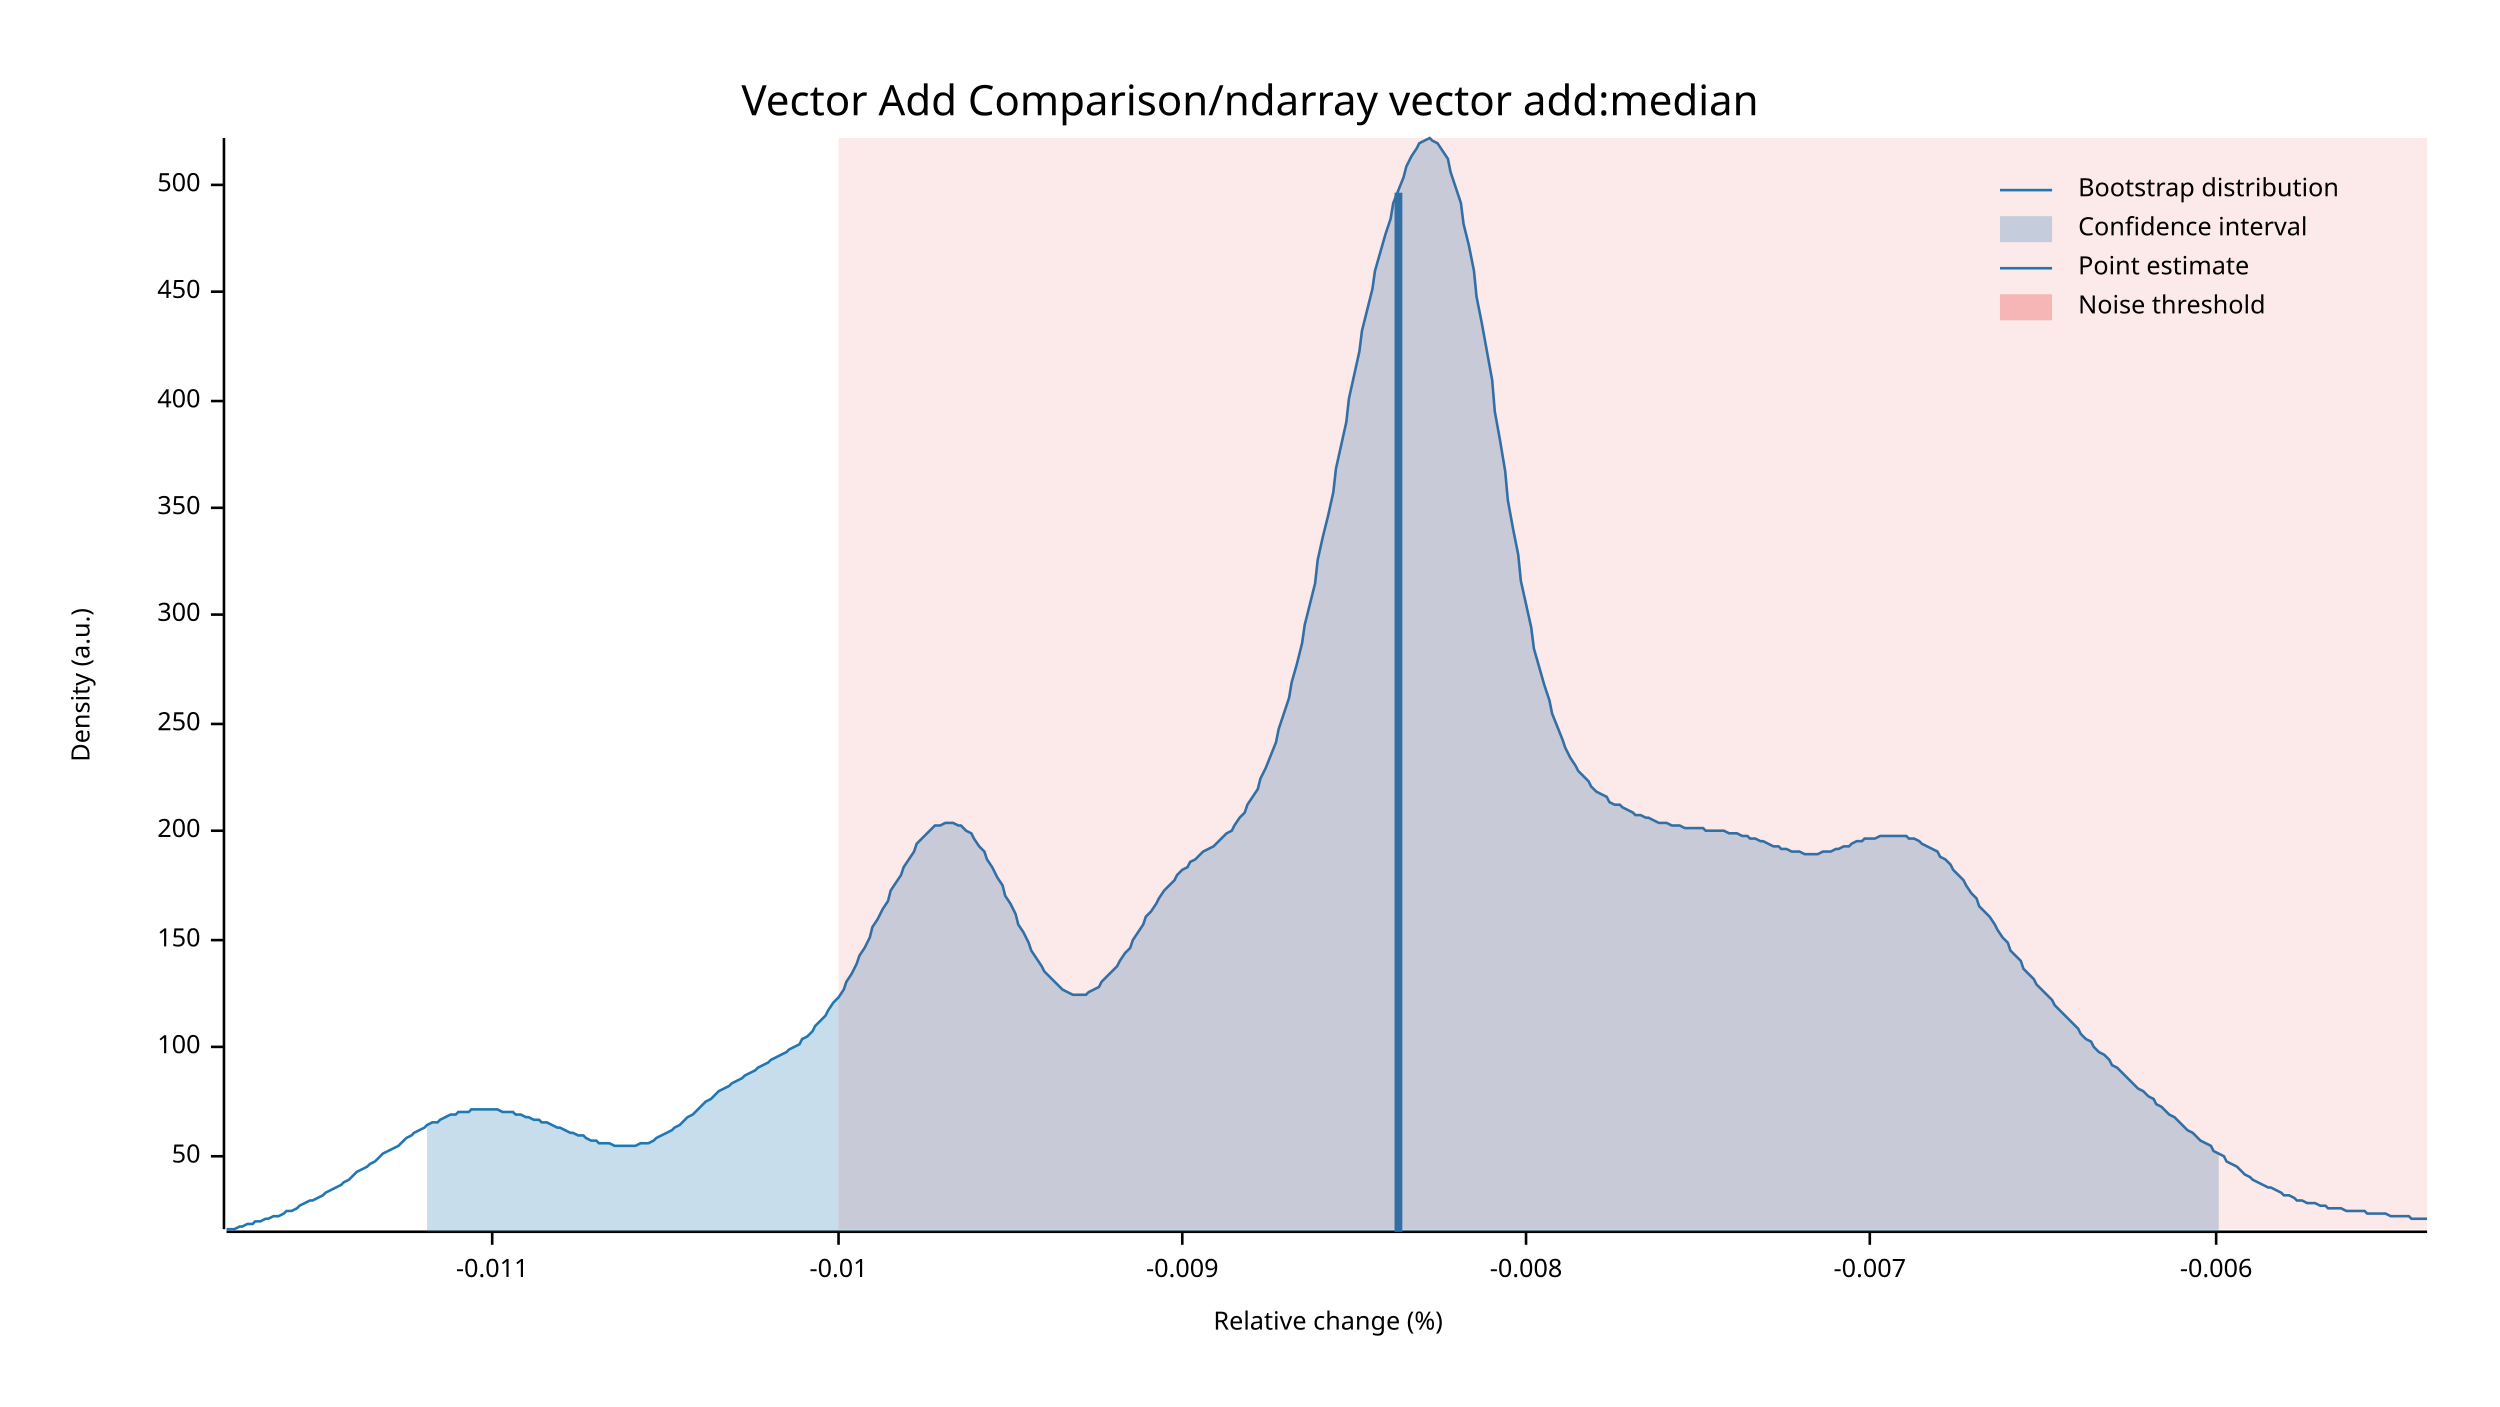
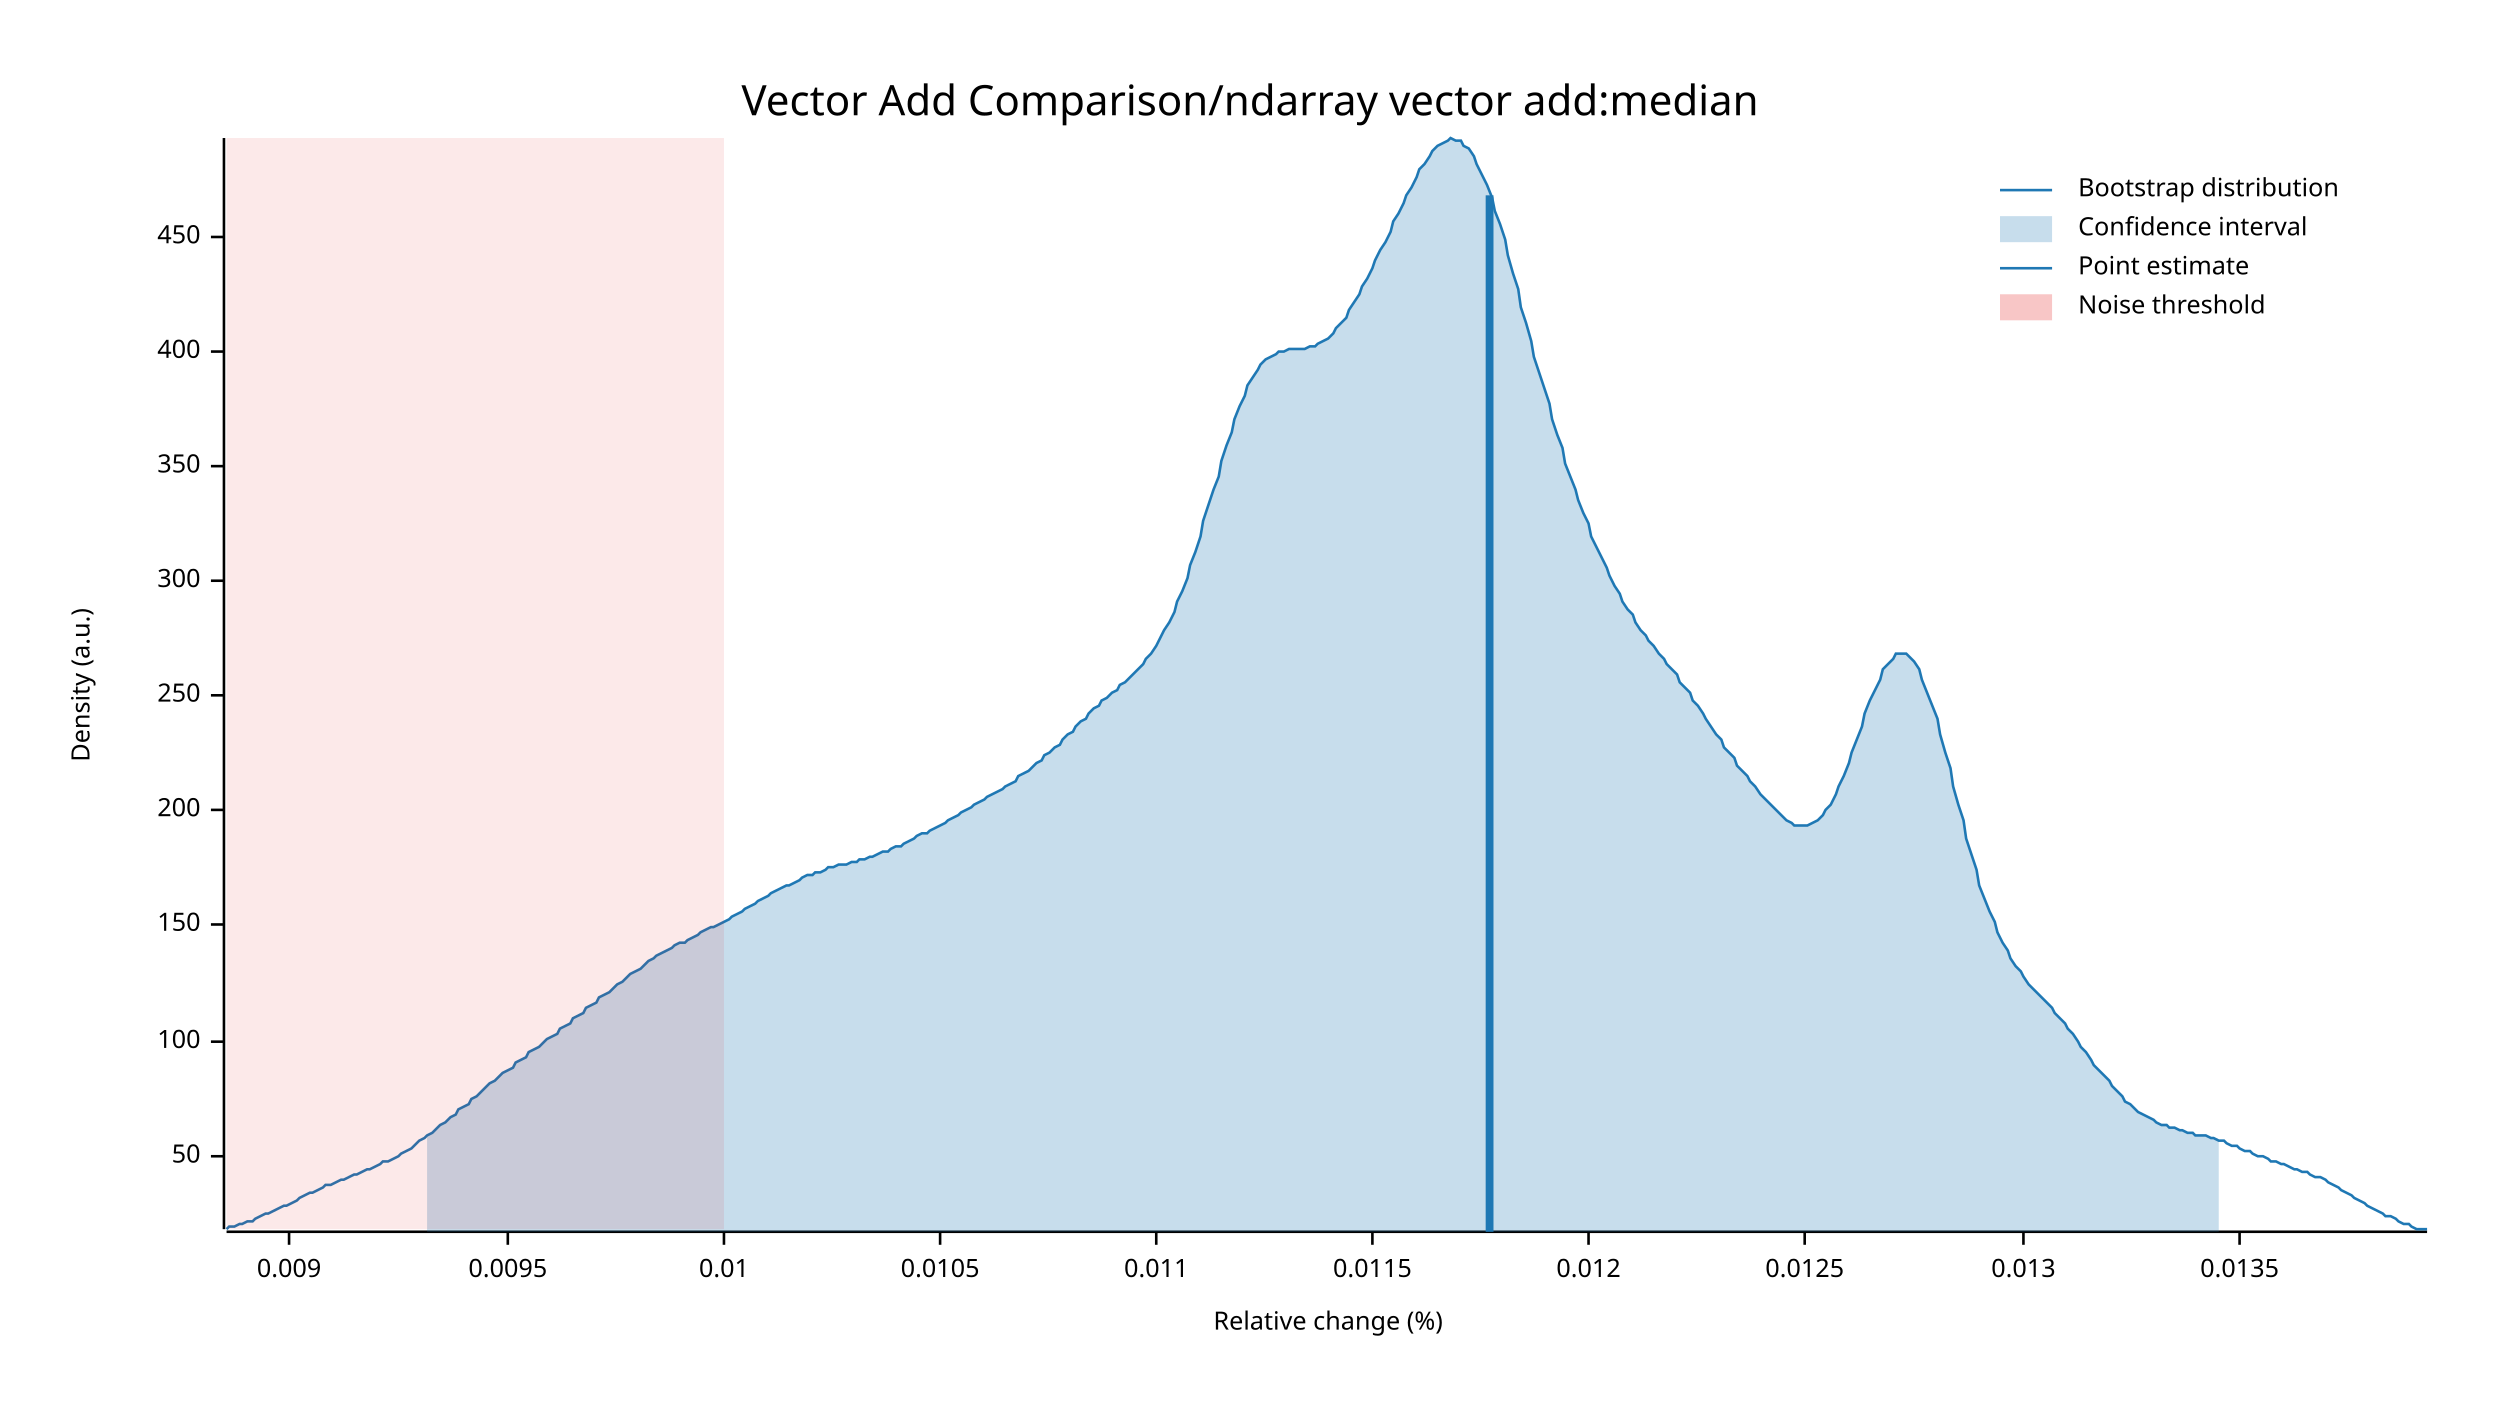
<svg xmlns="http://www.w3.org/2000/svg" width="960" height="540" viewBox="0 0 960 540">
  <text x="480" y="32" dy="0.76em" text-anchor="middle" font-family="sans-serif" font-size="16.129" opacity="1" fill="#000000">
Vector Add Comparison/ndarray vector add:median
</text>
  <text x="27" y="263" dy="0.76em" text-anchor="middle" font-family="sans-serif" font-size="9.677" opacity="1" fill="#000000" transform="rotate(270, 27, 263)">
Density (a.u.)
</text>
  <text x="510" y="513" dy="-0.5ex" text-anchor="middle" font-family="sans-serif" font-size="9.677" opacity="1" fill="#000000">
Relative change (%)
</text>
  <polyline fill="none" opacity="1" stroke="#000000" stroke-width="1" points="86,53 86,472 " />
  <text x="77" y="444" dy="0.5ex" text-anchor="end" font-family="sans-serif" font-size="9.677" opacity="1" fill="#000000">
50
</text>
  <polyline fill="none" opacity="1" stroke="#000000" stroke-width="1" points="81,444 86,444 " />
-   <text x="77" y="402" dy="0.5ex" text-anchor="end" font-family="sans-serif" font-size="9.677" opacity="1" fill="#000000">
+   <text x="77" y="400" dy="0.5ex" text-anchor="end" font-family="sans-serif" font-size="9.677" opacity="1" fill="#000000">
100
</text>
-   <polyline fill="none" opacity="1" stroke="#000000" stroke-width="1" points="81,402 86,402 " />
-   <text x="77" y="361" dy="0.5ex" text-anchor="end" font-family="sans-serif" font-size="9.677" opacity="1" fill="#000000">
+   <polyline fill="none" opacity="1" stroke="#000000" stroke-width="1" points="81,400 86,400 " />
+   <text x="77" y="355" dy="0.5ex" text-anchor="end" font-family="sans-serif" font-size="9.677" opacity="1" fill="#000000">
150
</text>
-   <polyline fill="none" opacity="1" stroke="#000000" stroke-width="1" points="81,361 86,361 " />
-   <text x="77" y="319" dy="0.5ex" text-anchor="end" font-family="sans-serif" font-size="9.677" opacity="1" fill="#000000">
+   <polyline fill="none" opacity="1" stroke="#000000" stroke-width="1" points="81,355 86,355 " />
+   <text x="77" y="311" dy="0.5ex" text-anchor="end" font-family="sans-serif" font-size="9.677" opacity="1" fill="#000000">
200
</text>
-   <polyline fill="none" opacity="1" stroke="#000000" stroke-width="1" points="81,319 86,319 " />
-   <text x="77" y="278" dy="0.5ex" text-anchor="end" font-family="sans-serif" font-size="9.677" opacity="1" fill="#000000">
+   <polyline fill="none" opacity="1" stroke="#000000" stroke-width="1" points="81,311 86,311 " />
+   <text x="77" y="267" dy="0.5ex" text-anchor="end" font-family="sans-serif" font-size="9.677" opacity="1" fill="#000000">
250
</text>
-   <polyline fill="none" opacity="1" stroke="#000000" stroke-width="1" points="81,278 86,278 " />
-   <text x="77" y="236" dy="0.5ex" text-anchor="end" font-family="sans-serif" font-size="9.677" opacity="1" fill="#000000">
+   <polyline fill="none" opacity="1" stroke="#000000" stroke-width="1" points="81,267 86,267 " />
+   <text x="77" y="223" dy="0.5ex" text-anchor="end" font-family="sans-serif" font-size="9.677" opacity="1" fill="#000000">
300
</text>
-   <polyline fill="none" opacity="1" stroke="#000000" stroke-width="1" points="81,236 86,236 " />
-   <text x="77" y="195" dy="0.5ex" text-anchor="end" font-family="sans-serif" font-size="9.677" opacity="1" fill="#000000">
+   <polyline fill="none" opacity="1" stroke="#000000" stroke-width="1" points="81,223 86,223 " />
+   <text x="77" y="179" dy="0.5ex" text-anchor="end" font-family="sans-serif" font-size="9.677" opacity="1" fill="#000000">
350
</text>
-   <polyline fill="none" opacity="1" stroke="#000000" stroke-width="1" points="81,195 86,195 " />
-   <text x="77" y="154" dy="0.5ex" text-anchor="end" font-family="sans-serif" font-size="9.677" opacity="1" fill="#000000">
+   <polyline fill="none" opacity="1" stroke="#000000" stroke-width="1" points="81,179 86,179 " />
+   <text x="77" y="135" dy="0.5ex" text-anchor="end" font-family="sans-serif" font-size="9.677" opacity="1" fill="#000000">
400
</text>
-   <polyline fill="none" opacity="1" stroke="#000000" stroke-width="1" points="81,154 86,154 " />
-   <text x="77" y="112" dy="0.5ex" text-anchor="end" font-family="sans-serif" font-size="9.677" opacity="1" fill="#000000">
+   <polyline fill="none" opacity="1" stroke="#000000" stroke-width="1" points="81,135 86,135 " />
+   <text x="77" y="91" dy="0.5ex" text-anchor="end" font-family="sans-serif" font-size="9.677" opacity="1" fill="#000000">
450
</text>
-   <polyline fill="none" opacity="1" stroke="#000000" stroke-width="1" points="81,112 86,112 " />
-   <text x="77" y="71" dy="0.5ex" text-anchor="end" font-family="sans-serif" font-size="9.677" opacity="1" fill="#000000">
- 500
+   <polyline fill="none" opacity="1" stroke="#000000" stroke-width="1" points="81,91 86,91 " />
+   <polyline fill="none" opacity="1" stroke="#000000" stroke-width="1" points="87,473 932,473 " />
+   <text x="111" y="483" dy="0.76em" text-anchor="middle" font-family="sans-serif" font-size="9.677" opacity="1" fill="#000000">
+ 0.009
</text>
-   <polyline fill="none" opacity="1" stroke="#000000" stroke-width="1" points="81,71 86,71 " />
-   <polyline fill="none" opacity="1" stroke="#000000" stroke-width="1" points="87,473 932,473 " />
-   <text x="189" y="483" dy="0.76em" text-anchor="middle" font-family="sans-serif" font-size="9.677" opacity="1" fill="#000000">
- -0.011
+   <polyline fill="none" opacity="1" stroke="#000000" stroke-width="1" points="111,473 111,478 " />
+   <text x="195" y="483" dy="0.76em" text-anchor="middle" font-family="sans-serif" font-size="9.677" opacity="1" fill="#000000">
+ 0.0095
</text>
-   <polyline fill="none" opacity="1" stroke="#000000" stroke-width="1" points="189,473 189,478 " />
-   <text x="322" y="483" dy="0.76em" text-anchor="middle" font-family="sans-serif" font-size="9.677" opacity="1" fill="#000000">
- -0.01
+   <polyline fill="none" opacity="1" stroke="#000000" stroke-width="1" points="195,473 195,478 " />
+   <text x="278" y="483" dy="0.76em" text-anchor="middle" font-family="sans-serif" font-size="9.677" opacity="1" fill="#000000">
+ 0.01
</text>
-   <polyline fill="none" opacity="1" stroke="#000000" stroke-width="1" points="322,473 322,478 " />
-   <text x="454" y="483" dy="0.76em" text-anchor="middle" font-family="sans-serif" font-size="9.677" opacity="1" fill="#000000">
- -0.009
+   <polyline fill="none" opacity="1" stroke="#000000" stroke-width="1" points="278,473 278,478 " />
+   <text x="361" y="483" dy="0.76em" text-anchor="middle" font-family="sans-serif" font-size="9.677" opacity="1" fill="#000000">
+ 0.0105
</text>
-   <polyline fill="none" opacity="1" stroke="#000000" stroke-width="1" points="454,473 454,478 " />
-   <text x="586" y="483" dy="0.76em" text-anchor="middle" font-family="sans-serif" font-size="9.677" opacity="1" fill="#000000">
- -0.008
+   <polyline fill="none" opacity="1" stroke="#000000" stroke-width="1" points="361,473 361,478 " />
+   <text x="444" y="483" dy="0.76em" text-anchor="middle" font-family="sans-serif" font-size="9.677" opacity="1" fill="#000000">
+ 0.011
</text>
-   <polyline fill="none" opacity="1" stroke="#000000" stroke-width="1" points="586,473 586,478 " />
-   <text x="718" y="483" dy="0.76em" text-anchor="middle" font-family="sans-serif" font-size="9.677" opacity="1" fill="#000000">
- -0.007
+   <polyline fill="none" opacity="1" stroke="#000000" stroke-width="1" points="444,473 444,478 " />
+   <text x="527" y="483" dy="0.76em" text-anchor="middle" font-family="sans-serif" font-size="9.677" opacity="1" fill="#000000">
+ 0.0115
</text>
-   <polyline fill="none" opacity="1" stroke="#000000" stroke-width="1" points="718,473 718,478 " />
-   <text x="851" y="483" dy="0.76em" text-anchor="middle" font-family="sans-serif" font-size="9.677" opacity="1" fill="#000000">
- -0.006
+   <polyline fill="none" opacity="1" stroke="#000000" stroke-width="1" points="527,473 527,478 " />
+   <text x="610" y="483" dy="0.76em" text-anchor="middle" font-family="sans-serif" font-size="9.677" opacity="1" fill="#000000">
+ 0.012
</text>
-   <polyline fill="none" opacity="1" stroke="#000000" stroke-width="1" points="851,473 851,478 " />
-   <polyline fill="none" opacity="1" stroke="#1F78B4" stroke-width="1" points="87,472 88,472 90,472 92,471 93,471 95,470 97,470 98,469 100,469 102,468 103,468 105,467 107,467 109,466 110,465 112,465 114,464 115,463 117,462 119,461 120,461 122,460 124,459 125,458 127,457 129,456 131,455 132,454 134,453 136,451 137,450 139,449 141,448 142,447 144,446 146,444 147,443 149,442 151,441 153,440 154,439 156,437 158,436 159,435 161,434 163,433 164,432 166,431 168,431 169,430 171,429 173,428 175,428 176,427 178,427 180,427 181,426 183,426 185,426 186,426 188,426 190,426 191,426 193,427 195,427 197,427 198,428 200,428 202,429 203,429 205,430 207,430 208,431 210,431 212,432 214,433 215,433 217,434 219,435 220,435 222,436 224,436 225,437 227,438 229,438 230,439 232,439 234,439 236,440 237,440 239,440 241,440 242,440 244,440 246,439 247,439 249,439 251,438 252,437 254,436 256,435 258,434 259,433 261,432 263,430 264,429 266,428 268,426 269,425 271,423 273,422 274,421 276,419 278,418 280,417 281,416 283,415 285,414 286,413 288,412 290,411 291,410 293,409 295,408 296,407 298,406 300,405 302,404 303,403 305,402 307,401 308,399 310,398 312,396 313,394 315,392 317,390 318,388 320,385 322,383 324,380 325,377 327,374 329,370 330,367 332,364 334,360 335,356 337,353 339,349 341,346 342,342 344,339 346,336 347,333 349,330 351,327 352,324 354,322 356,320 357,319 359,317 361,317 363,316 364,316 366,316 368,317 369,317 371,319 373,320 374,322 376,325 378,327 379,330 381,333 383,337 385,340 386,344 388,347 390,351 391,355 393,358 395,362 396,365 398,368 400,371 401,373 403,375 405,377 407,379 408,380 410,381 412,382 413,382 415,382 417,382 418,381 420,380 422,379 423,377 425,375 427,373 429,371 430,369 432,366 434,364 435,361 437,358 439,355 440,352 442,350 444,347 445,345 447,342 449,340 451,338 452,336 454,334 456,333 457,331 459,330 461,328 462,327 464,326 466,325 468,323 469,322 471,320 473,319 474,317 476,314 478,312 479,309 481,306 483,303 484,299 486,295 488,290 490,285 491,280 493,274 495,268 496,262 498,255 500,247 501,240 503,232 505,224 506,215 508,206 510,198 512,189 513,180 515,171 517,162 518,153 520,144 522,135 523,127 525,119 527,111 528,104 530,97 532,90 534,84 535,78 537,73 539,68 540,64 542,60 544,57 545,55 547,54 549,53 550,54 552,55 554,58 556,61 557,66 559,72 561,78 562,86 564,94 566,104 567,114 569,124 571,135 573,146 574,158 576,169 578,181 579,192 581,203 583,213 584,223 586,232 588,241 589,249 591,256 593,263 595,269 596,274 598,279 600,284 601,287 603,291 605,294 606,296 608,298 610,300 611,302 613,304 615,305 617,306 618,308 620,309 622,309 623,310 625,311 627,312 628,313 630,313 632,314 633,314 635,315 637,316 639,316 640,316 642,317 644,317 645,317 647,318 649,318 650,318 652,318 654,318 655,319 657,319 659,319 661,319 662,319 664,320 666,320 667,320 669,321 671,321 672,322 674,322 676,323 677,323 679,324 681,325 683,325 684,326 686,326 688,327 689,327 691,327 693,328 694,328 696,328 698,328 700,327 701,327 703,327 705,326 706,326 708,325 710,325 711,324 713,323 715,323 716,322 718,322 720,322 722,321 723,321 725,321 727,321 728,321 730,321 732,321 733,322 735,322 737,323 738,324 740,325 742,326 744,327 745,329 747,330 749,332 750,334 752,336 754,338 755,340 757,343 759,345 760,348 762,350 764,352 766,355 767,357 769,360 771,362 772,365 774,367 776,369 777,372 779,374 781,376 782,378 784,380 786,382 788,384 789,386 791,388 793,390 794,391 796,393 798,395 799,397 801,399 803,400 804,402 806,404 808,405 810,407 811,409 813,410 815,412 816,413 818,415 820,417 821,418 823,419 825,421 827,422 828,424 830,425 832,427 833,428 835,429 837,431 838,432 840,434 842,435 843,436 845,438 847,439 849,440 850,442 852,443 854,444 855,446 857,447 859,448 860,449 862,451 864,452 865,453 867,454 869,455 871,456 872,456 874,457 876,458 877,459 879,459 881,460 882,461 884,461 886,462 887,462 889,462 891,463 893,463 894,464 896,464 898,464 899,464 901,465 903,465 904,465 906,465 908,465 909,466 911,466 913,466 915,466 916,466 918,467 920,467 921,467 923,467 925,467 926,468 928,468 930,468 932,468 " />
-   <polygon opacity="0.25" fill="#1F78B4" points="164,432 166,431 168,431 169,430 171,429 173,428 175,428 176,427 178,427 180,427 181,426 183,426 185,426 186,426 188,426 190,426 191,426 193,427 195,427 197,427 198,428 200,428 202,429 203,429 205,430 207,430 208,431 210,431 212,432 214,433 215,433 217,434 219,435 220,435 222,436 224,436 225,437 227,438 229,438 230,439 232,439 234,439 236,440 237,440 239,440 241,440 242,440 244,440 246,439 247,439 249,439 251,438 252,437 254,436 256,435 258,434 259,433 261,432 263,430 264,429 266,428 268,426 269,425 271,423 273,422 274,421 276,419 278,418 280,417 281,416 283,415 285,414 286,413 288,412 290,411 291,410 293,409 295,408 296,407 298,406 300,405 302,404 303,403 305,402 307,401 308,399 310,398 312,396 313,394 315,392 317,390 318,388 320,385 322,383 324,380 325,377 327,374 329,370 330,367 332,364 334,360 335,356 337,353 339,349 341,346 342,342 344,339 346,336 347,333 349,330 351,327 352,324 354,322 356,320 357,319 359,317 361,317 363,316 364,316 366,316 368,317 369,317 371,319 373,320 374,322 376,325 378,327 379,330 381,333 383,337 385,340 386,344 388,347 390,351 391,355 393,358 395,362 396,365 398,368 400,371 401,373 403,375 405,377 407,379 408,380 410,381 412,382 413,382 415,382 417,382 418,381 420,380 422,379 423,377 425,375 427,373 429,371 430,369 432,366 434,364 435,361 437,358 439,355 440,352 442,350 444,347 445,345 447,342 449,340 451,338 452,336 454,334 456,333 457,331 459,330 461,328 462,327 464,326 466,325 468,323 469,322 471,320 473,319 474,317 476,314 478,312 479,309 481,306 483,303 484,299 486,295 488,290 490,285 491,280 493,274 495,268 496,262 498,255 500,247 501,240 503,232 505,224 506,215 508,206 510,198 512,189 513,180 515,171 517,162 518,153 520,144 522,135 523,127 525,119 527,111 528,104 530,97 532,90 534,84 535,78 537,73 539,68 540,64 542,60 544,57 545,55 547,54 549,53 550,54 552,55 554,58 556,61 557,66 559,72 561,78 562,86 564,94 566,104 567,114 569,124 571,135 573,146 574,158 576,169 578,181 579,192 581,203 583,213 584,223 586,232 588,241 589,249 591,256 593,263 595,269 596,274 598,279 600,284 601,287 603,291 605,294 606,296 608,298 610,300 611,302 613,304 615,305 617,306 618,308 620,309 622,309 623,310 625,311 627,312 628,313 630,313 632,314 633,314 635,315 637,316 639,316 640,316 642,317 644,317 645,317 647,318 649,318 650,318 652,318 654,318 655,319 657,319 659,319 661,319 662,319 664,320 666,320 667,320 669,321 671,321 672,322 674,322 676,323 677,323 679,324 681,325 683,325 684,326 686,326 688,327 689,327 691,327 693,328 694,328 696,328 698,328 700,327 701,327 703,327 705,326 706,326 708,325 710,325 711,324 713,323 715,323 716,322 718,322 720,322 722,321 723,321 725,321 727,321 728,321 730,321 732,321 733,322 735,322 737,323 738,324 740,325 742,326 744,327 745,329 747,330 749,332 750,334 752,336 754,338 755,340 757,343 759,345 760,348 762,350 764,352 766,355 767,357 769,360 771,362 772,365 774,367 776,369 777,372 779,374 781,376 782,378 784,380 786,382 788,384 789,386 791,388 793,390 794,391 796,393 798,395 799,397 801,399 803,400 804,402 806,404 808,405 810,407 811,409 813,410 815,412 816,413 818,415 820,417 821,418 823,419 825,421 827,422 828,424 830,425 832,427 833,428 835,429 837,431 838,432 840,434 842,435 843,436 845,438 847,439 849,440 850,442 852,443 852,473 164,473 " />
-   <polyline fill="none" opacity="1" stroke="#1F78B4" stroke-width="3" points="537,473 537,74 " />
-   <rect x="322" y="53" width="610" height="419" opacity="0.1" fill="#E31A1C" stroke="none" />
+   <polyline fill="none" opacity="1" stroke="#000000" stroke-width="1" points="610,473 610,478 " />
+   <text x="693" y="483" dy="0.76em" text-anchor="middle" font-family="sans-serif" font-size="9.677" opacity="1" fill="#000000">
+ 0.0125
+ </text>
+   <polyline fill="none" opacity="1" stroke="#000000" stroke-width="1" points="693,473 693,478 " />
+   <text x="777" y="483" dy="0.76em" text-anchor="middle" font-family="sans-serif" font-size="9.677" opacity="1" fill="#000000">
+ 0.013
+ </text>
+   <polyline fill="none" opacity="1" stroke="#000000" stroke-width="1" points="777,473 777,478 " />
+   <text x="860" y="483" dy="0.76em" text-anchor="middle" font-family="sans-serif" font-size="9.677" opacity="1" fill="#000000">
+ 0.0135
+ </text>
+   <polyline fill="none" opacity="1" stroke="#000000" stroke-width="1" points="860,473 860,478 " />
+   <polyline fill="none" opacity="1" stroke="#1F78B4" stroke-width="1" points="87,472 88,471 90,471 92,470 93,470 95,469 97,469 98,468 100,467 102,466 103,466 105,465 107,464 109,463 110,463 112,462 114,461 115,460 117,459 119,458 120,458 122,457 124,456 125,455 127,455 129,454 131,453 132,453 134,452 136,451 137,451 139,450 141,449 142,449 144,448 146,447 147,446 149,446 151,445 153,444 154,443 156,442 158,441 159,440 161,438 163,437 164,436 166,435 168,433 169,432 171,431 173,429 175,428 176,426 178,425 180,424 181,422 183,421 185,419 186,418 188,416 190,415 191,414 193,412 195,411 197,410 198,408 200,407 202,406 203,404 205,403 207,402 208,401 210,399 212,398 214,397 215,395 217,394 219,393 220,391 222,390 224,389 225,387 227,386 229,385 230,383 232,382 234,381 236,379 237,378 239,377 241,375 242,374 244,373 246,372 247,371 249,369 251,368 252,367 254,366 256,365 258,364 259,363 261,362 263,362 264,361 266,360 268,359 269,358 271,357 273,356 274,356 276,355 278,354 280,353 281,352 283,351 285,350 286,349 288,348 290,347 291,346 293,345 295,344 296,343 298,342 300,341 302,340 303,340 305,339 307,338 308,337 310,336 312,336 313,335 315,335 317,334 318,333 320,333 322,332 324,332 325,332 327,331 329,331 330,330 332,330 334,329 335,329 337,328 339,327 341,327 342,326 344,325 346,325 347,324 349,323 351,322 352,321 354,320 356,320 357,319 359,318 361,317 363,316 364,315 366,314 368,313 369,312 371,311 373,310 374,309 376,308 378,307 379,306 381,305 383,304 385,303 386,302 388,301 390,300 391,298 393,297 395,296 396,295 398,293 400,292 401,290 403,289 405,287 407,286 408,284 410,282 412,281 413,279 415,277 417,276 418,274 420,272 422,271 423,269 425,268 427,266 429,265 430,263 432,262 434,260 435,259 437,257 439,255 440,253 442,251 444,248 445,246 447,242 449,239 451,235 452,231 454,227 456,222 457,217 459,212 461,206 462,200 464,194 466,188 468,183 469,177 471,171 473,166 474,161 476,156 478,152 479,148 481,145 483,142 484,140 486,138 488,137 490,136 491,135 493,135 495,134 496,134 498,134 500,134 501,134 503,133 505,133 506,132 508,131 510,130 512,128 513,126 515,124 517,122 518,119 520,116 522,113 523,110 525,107 527,103 528,100 530,96 532,93 534,89 535,85 537,82 539,78 540,75 542,72 544,68 545,65 547,63 549,60 550,58 552,56 554,55 556,54 557,53 559,54 561,54 562,56 564,57 566,60 567,63 569,67 571,71 573,76 574,81 576,86 578,92 579,98 581,105 583,111 584,118 586,124 588,131 589,137 591,143 593,149 595,155 596,161 598,167 600,172 601,178 603,183 605,188 606,192 608,197 610,201 611,206 613,210 615,214 617,218 618,221 620,225 622,228 623,231 625,234 627,236 628,239 630,242 632,244 633,246 635,248 637,251 639,253 640,255 642,257 644,259 645,262 647,264 649,266 650,269 652,271 654,274 655,276 657,279 659,282 661,284 662,287 664,289 666,291 667,294 669,296 671,298 672,300 674,302 676,305 677,306 679,308 681,310 683,312 684,313 686,315 688,316 689,317 691,317 693,317 694,317 696,316 698,315 700,313 701,311 703,309 705,305 706,302 708,298 710,293 711,289 713,284 715,279 716,274 718,269 720,265 722,261 723,257 725,255 727,253 728,251 730,251 732,251 733,252 735,254 737,257 738,261 740,266 742,271 744,276 745,282 747,289 749,295 750,302 752,309 754,315 755,322 757,328 759,334 760,340 762,345 764,350 766,354 767,358 769,362 771,365 772,368 774,371 776,373 777,375 779,378 781,380 782,381 784,383 786,385 788,387 789,389 791,391 793,393 794,395 796,397 798,400 799,402 801,404 803,407 804,409 806,411 808,413 810,415 811,417 813,419 815,421 816,423 818,424 820,426 821,427 823,428 825,429 827,430 828,431 830,432 832,432 833,433 835,433 837,434 838,434 840,435 842,435 843,436 845,436 847,436 849,437 850,437 852,438 854,438 855,439 857,440 859,440 860,441 862,442 864,442 865,443 867,444 869,444 871,445 872,446 874,446 876,447 877,447 879,448 881,449 882,449 884,450 886,450 887,451 889,452 891,452 893,453 894,454 896,455 898,456 899,457 901,458 903,459 904,460 906,461 908,462 909,463 911,464 913,465 915,466 916,467 918,467 920,468 921,469 923,470 925,470 926,471 928,472 930,472 932,472 " />
+   <polygon opacity="0.25" fill="#1F78B4" points="164,436 166,435 168,433 169,432 171,431 173,429 175,428 176,426 178,425 180,424 181,422 183,421 185,419 186,418 188,416 190,415 191,414 193,412 195,411 197,410 198,408 200,407 202,406 203,404 205,403 207,402 208,401 210,399 212,398 214,397 215,395 217,394 219,393 220,391 222,390 224,389 225,387 227,386 229,385 230,383 232,382 234,381 236,379 237,378 239,377 241,375 242,374 244,373 246,372 247,371 249,369 251,368 252,367 254,366 256,365 258,364 259,363 261,362 263,362 264,361 266,360 268,359 269,358 271,357 273,356 274,356 276,355 278,354 280,353 281,352 283,351 285,350 286,349 288,348 290,347 291,346 293,345 295,344 296,343 298,342 300,341 302,340 303,340 305,339 307,338 308,337 310,336 312,336 313,335 315,335 317,334 318,333 320,333 322,332 324,332 325,332 327,331 329,331 330,330 332,330 334,329 335,329 337,328 339,327 341,327 342,326 344,325 346,325 347,324 349,323 351,322 352,321 354,320 356,320 357,319 359,318 361,317 363,316 364,315 366,314 368,313 369,312 371,311 373,310 374,309 376,308 378,307 379,306 381,305 383,304 385,303 386,302 388,301 390,300 391,298 393,297 395,296 396,295 398,293 400,292 401,290 403,289 405,287 407,286 408,284 410,282 412,281 413,279 415,277 417,276 418,274 420,272 422,271 423,269 425,268 427,266 429,265 430,263 432,262 434,260 435,259 437,257 439,255 440,253 442,251 444,248 445,246 447,242 449,239 451,235 452,231 454,227 456,222 457,217 459,212 461,206 462,200 464,194 466,188 468,183 469,177 471,171 473,166 474,161 476,156 478,152 479,148 481,145 483,142 484,140 486,138 488,137 490,136 491,135 493,135 495,134 496,134 498,134 500,134 501,134 503,133 505,133 506,132 508,131 510,130 512,128 513,126 515,124 517,122 518,119 520,116 522,113 523,110 525,107 527,103 528,100 530,96 532,93 534,89 535,85 537,82 539,78 540,75 542,72 544,68 545,65 547,63 549,60 550,58 552,56 554,55 556,54 557,53 559,54 561,54 562,56 564,57 566,60 567,63 569,67 571,71 573,76 574,81 576,86 578,92 579,98 581,105 583,111 584,118 586,124 588,131 589,137 591,143 593,149 595,155 596,161 598,167 600,172 601,178 603,183 605,188 606,192 608,197 610,201 611,206 613,210 615,214 617,218 618,221 620,225 622,228 623,231 625,234 627,236 628,239 630,242 632,244 633,246 635,248 637,251 639,253 640,255 642,257 644,259 645,262 647,264 649,266 650,269 652,271 654,274 655,276 657,279 659,282 661,284 662,287 664,289 666,291 667,294 669,296 671,298 672,300 674,302 676,305 677,306 679,308 681,310 683,312 684,313 686,315 688,316 689,317 691,317 693,317 694,317 696,316 698,315 700,313 701,311 703,309 705,305 706,302 708,298 710,293 711,289 713,284 715,279 716,274 718,269 720,265 722,261 723,257 725,255 727,253 728,251 730,251 732,251 733,252 735,254 737,257 738,261 740,266 742,271 744,276 745,282 747,289 749,295 750,302 752,309 754,315 755,322 757,328 759,334 760,340 762,345 764,350 766,354 767,358 769,362 771,365 772,368 774,371 776,373 777,375 779,378 781,380 782,381 784,383 786,385 788,387 789,389 791,391 793,393 794,395 796,397 798,400 799,402 801,404 803,407 804,409 806,411 808,413 810,415 811,417 813,419 815,421 816,423 818,424 820,426 821,427 823,428 825,429 827,430 828,431 830,432 832,432 833,433 835,433 837,434 838,434 840,435 842,435 843,436 845,436 847,436 849,437 850,437 852,438 852,473 164,473 " />
+   <polyline fill="none" opacity="1" stroke="#1F78B4" stroke-width="3" points="572,473 572,75 " />
+   <rect x="87" y="53" width="191" height="419" opacity="0.1" fill="#E31A1C" stroke="none" />
  <text x="798" y="68" dy="0.76em" text-anchor="start" font-family="sans-serif" font-size="9.677" opacity="1" fill="#000000">
Bootstrap distribution
</text>
  <text x="798" y="83" dy="0.76em" text-anchor="start" font-family="sans-serif" font-size="9.677" opacity="1" fill="#000000">
Confidence interval
</text>
  <text x="798" y="98" dy="0.76em" text-anchor="start" font-family="sans-serif" font-size="9.677" opacity="1" fill="#000000">
Point estimate
</text>
  <text x="798" y="113" dy="0.76em" text-anchor="start" font-family="sans-serif" font-size="9.677" opacity="1" fill="#000000">
Noise threshold
</text>
  <polyline fill="none" opacity="1" stroke="#1F78B4" stroke-width="1" points="768,73 788,73 " />
  <rect x="768" y="83" width="20" height="10" opacity="0.25" fill="#1F78B4" stroke="none" />
  <polyline fill="none" opacity="1" stroke="#1F78B4" stroke-width="1" points="768,103 788,103 " />
  <rect x="768" y="113" width="20" height="10" opacity="0.25" fill="#E31A1C" stroke="none" />
</svg>
